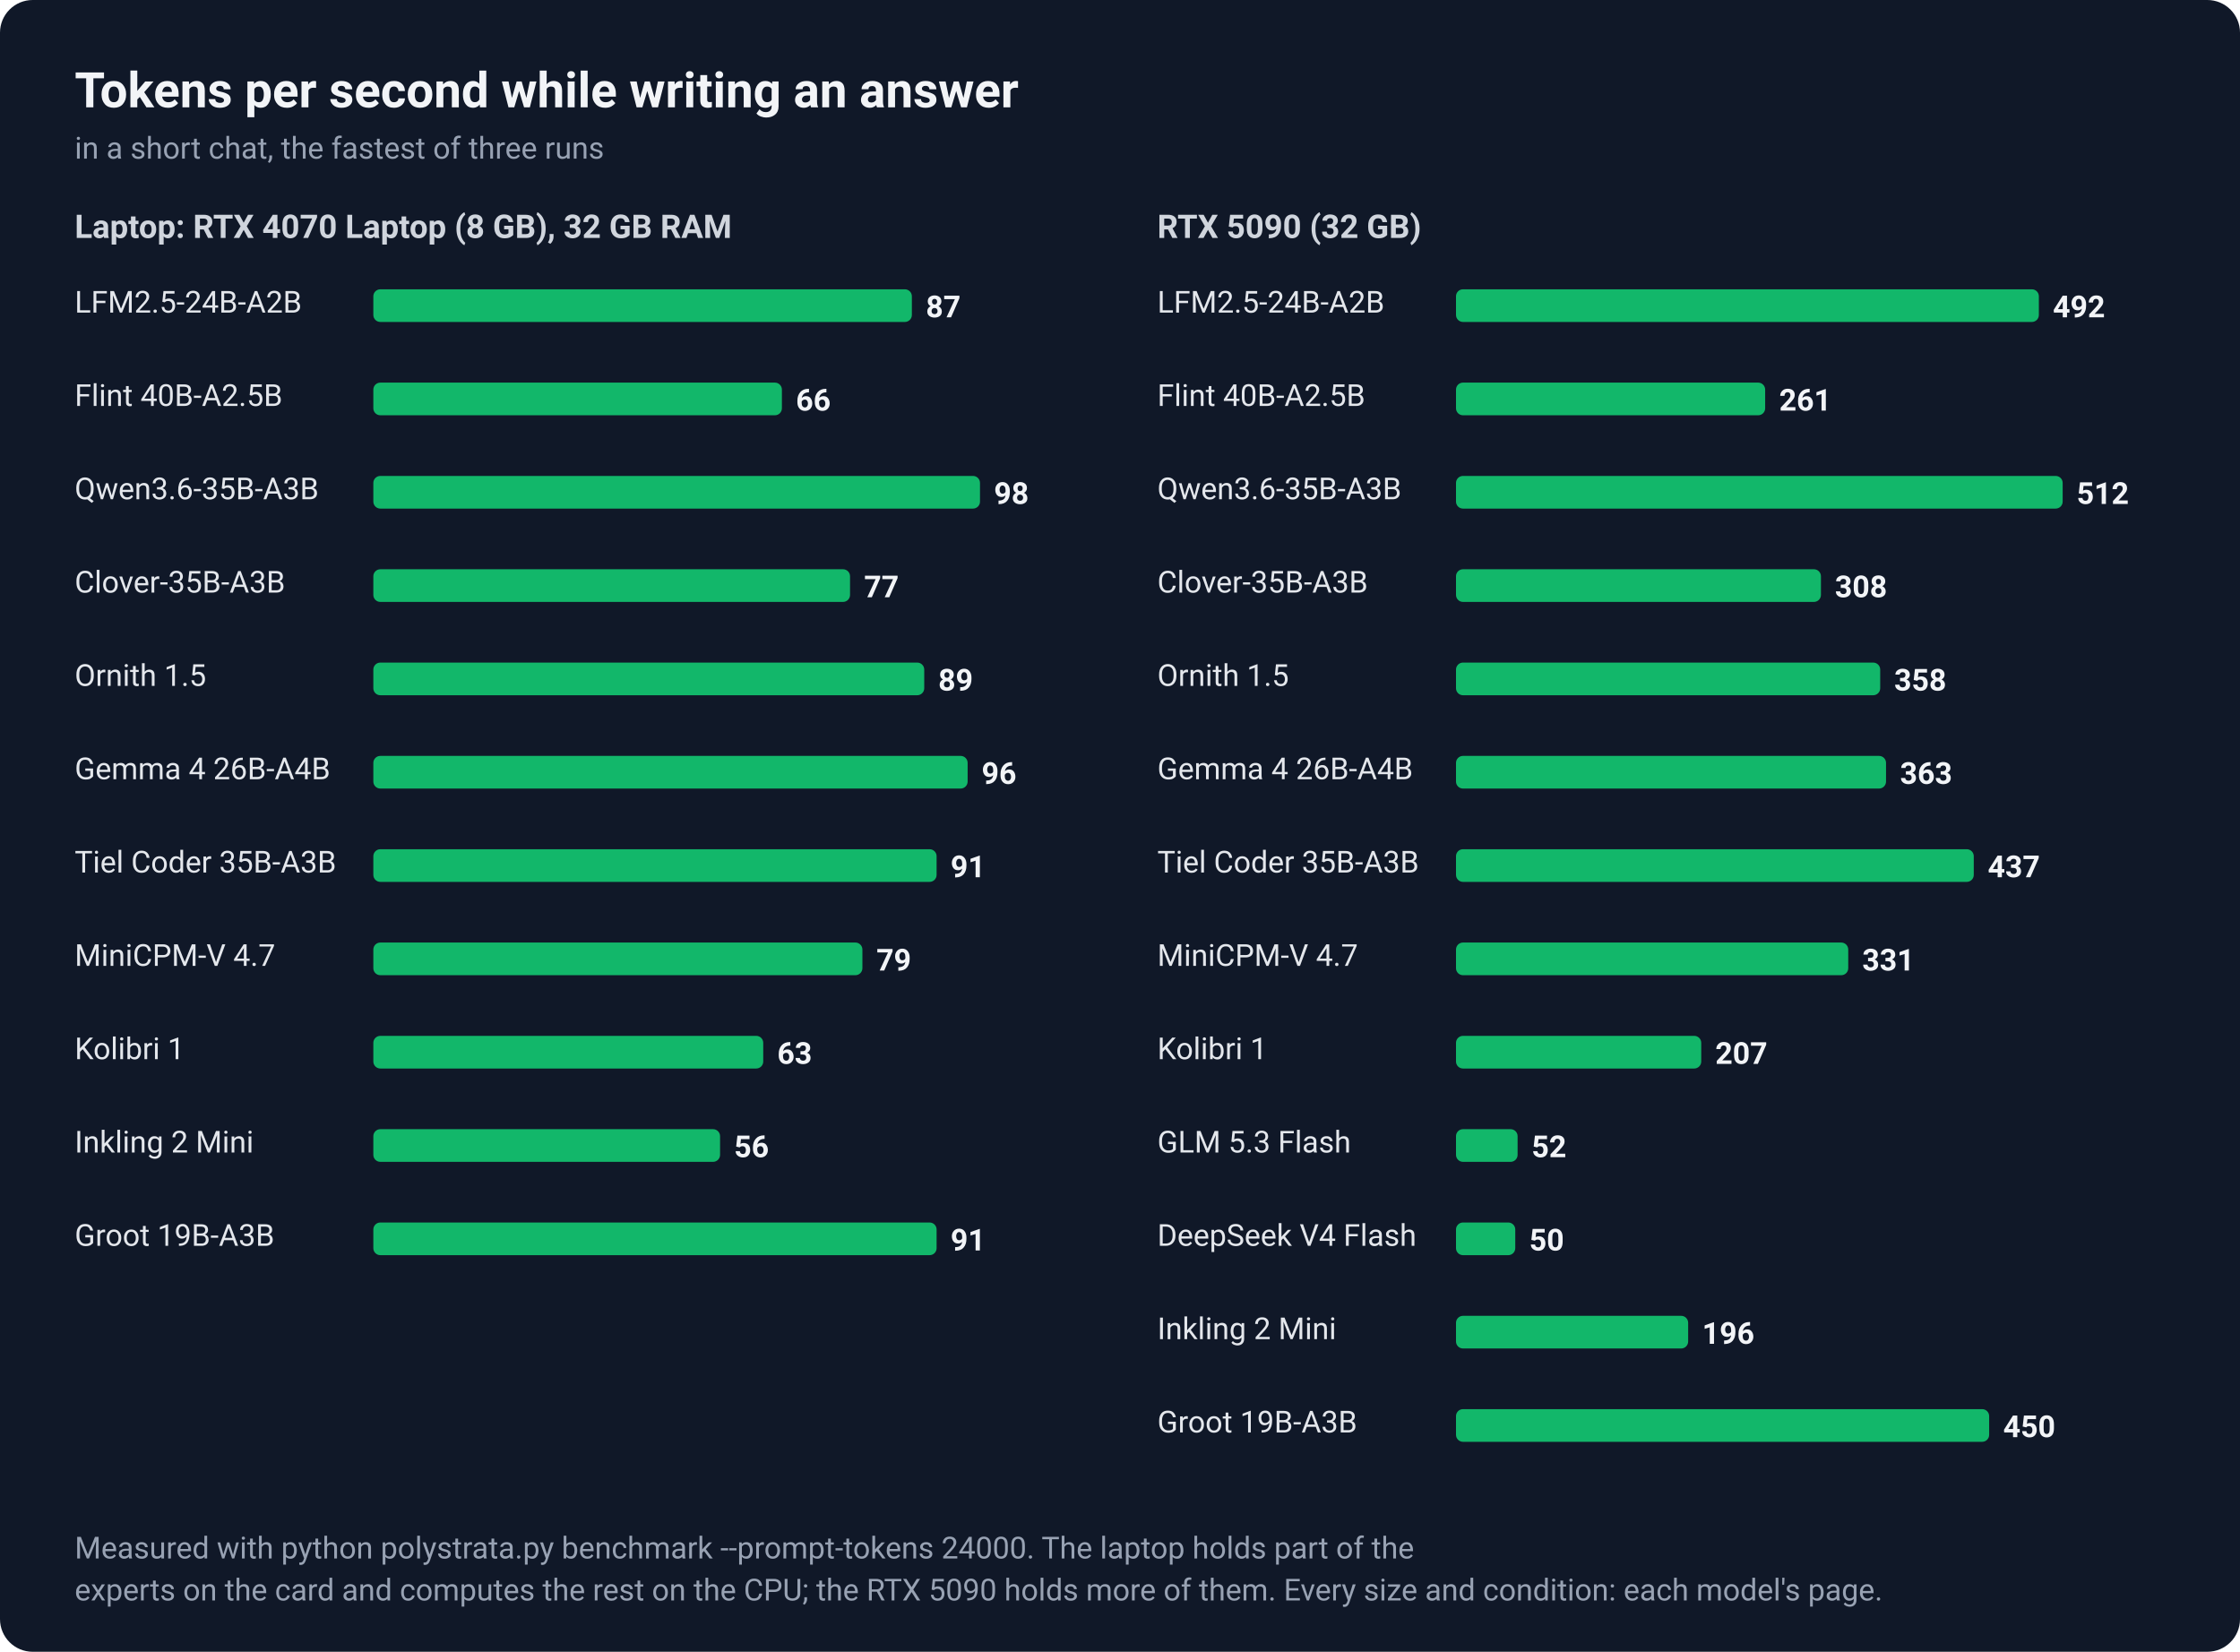
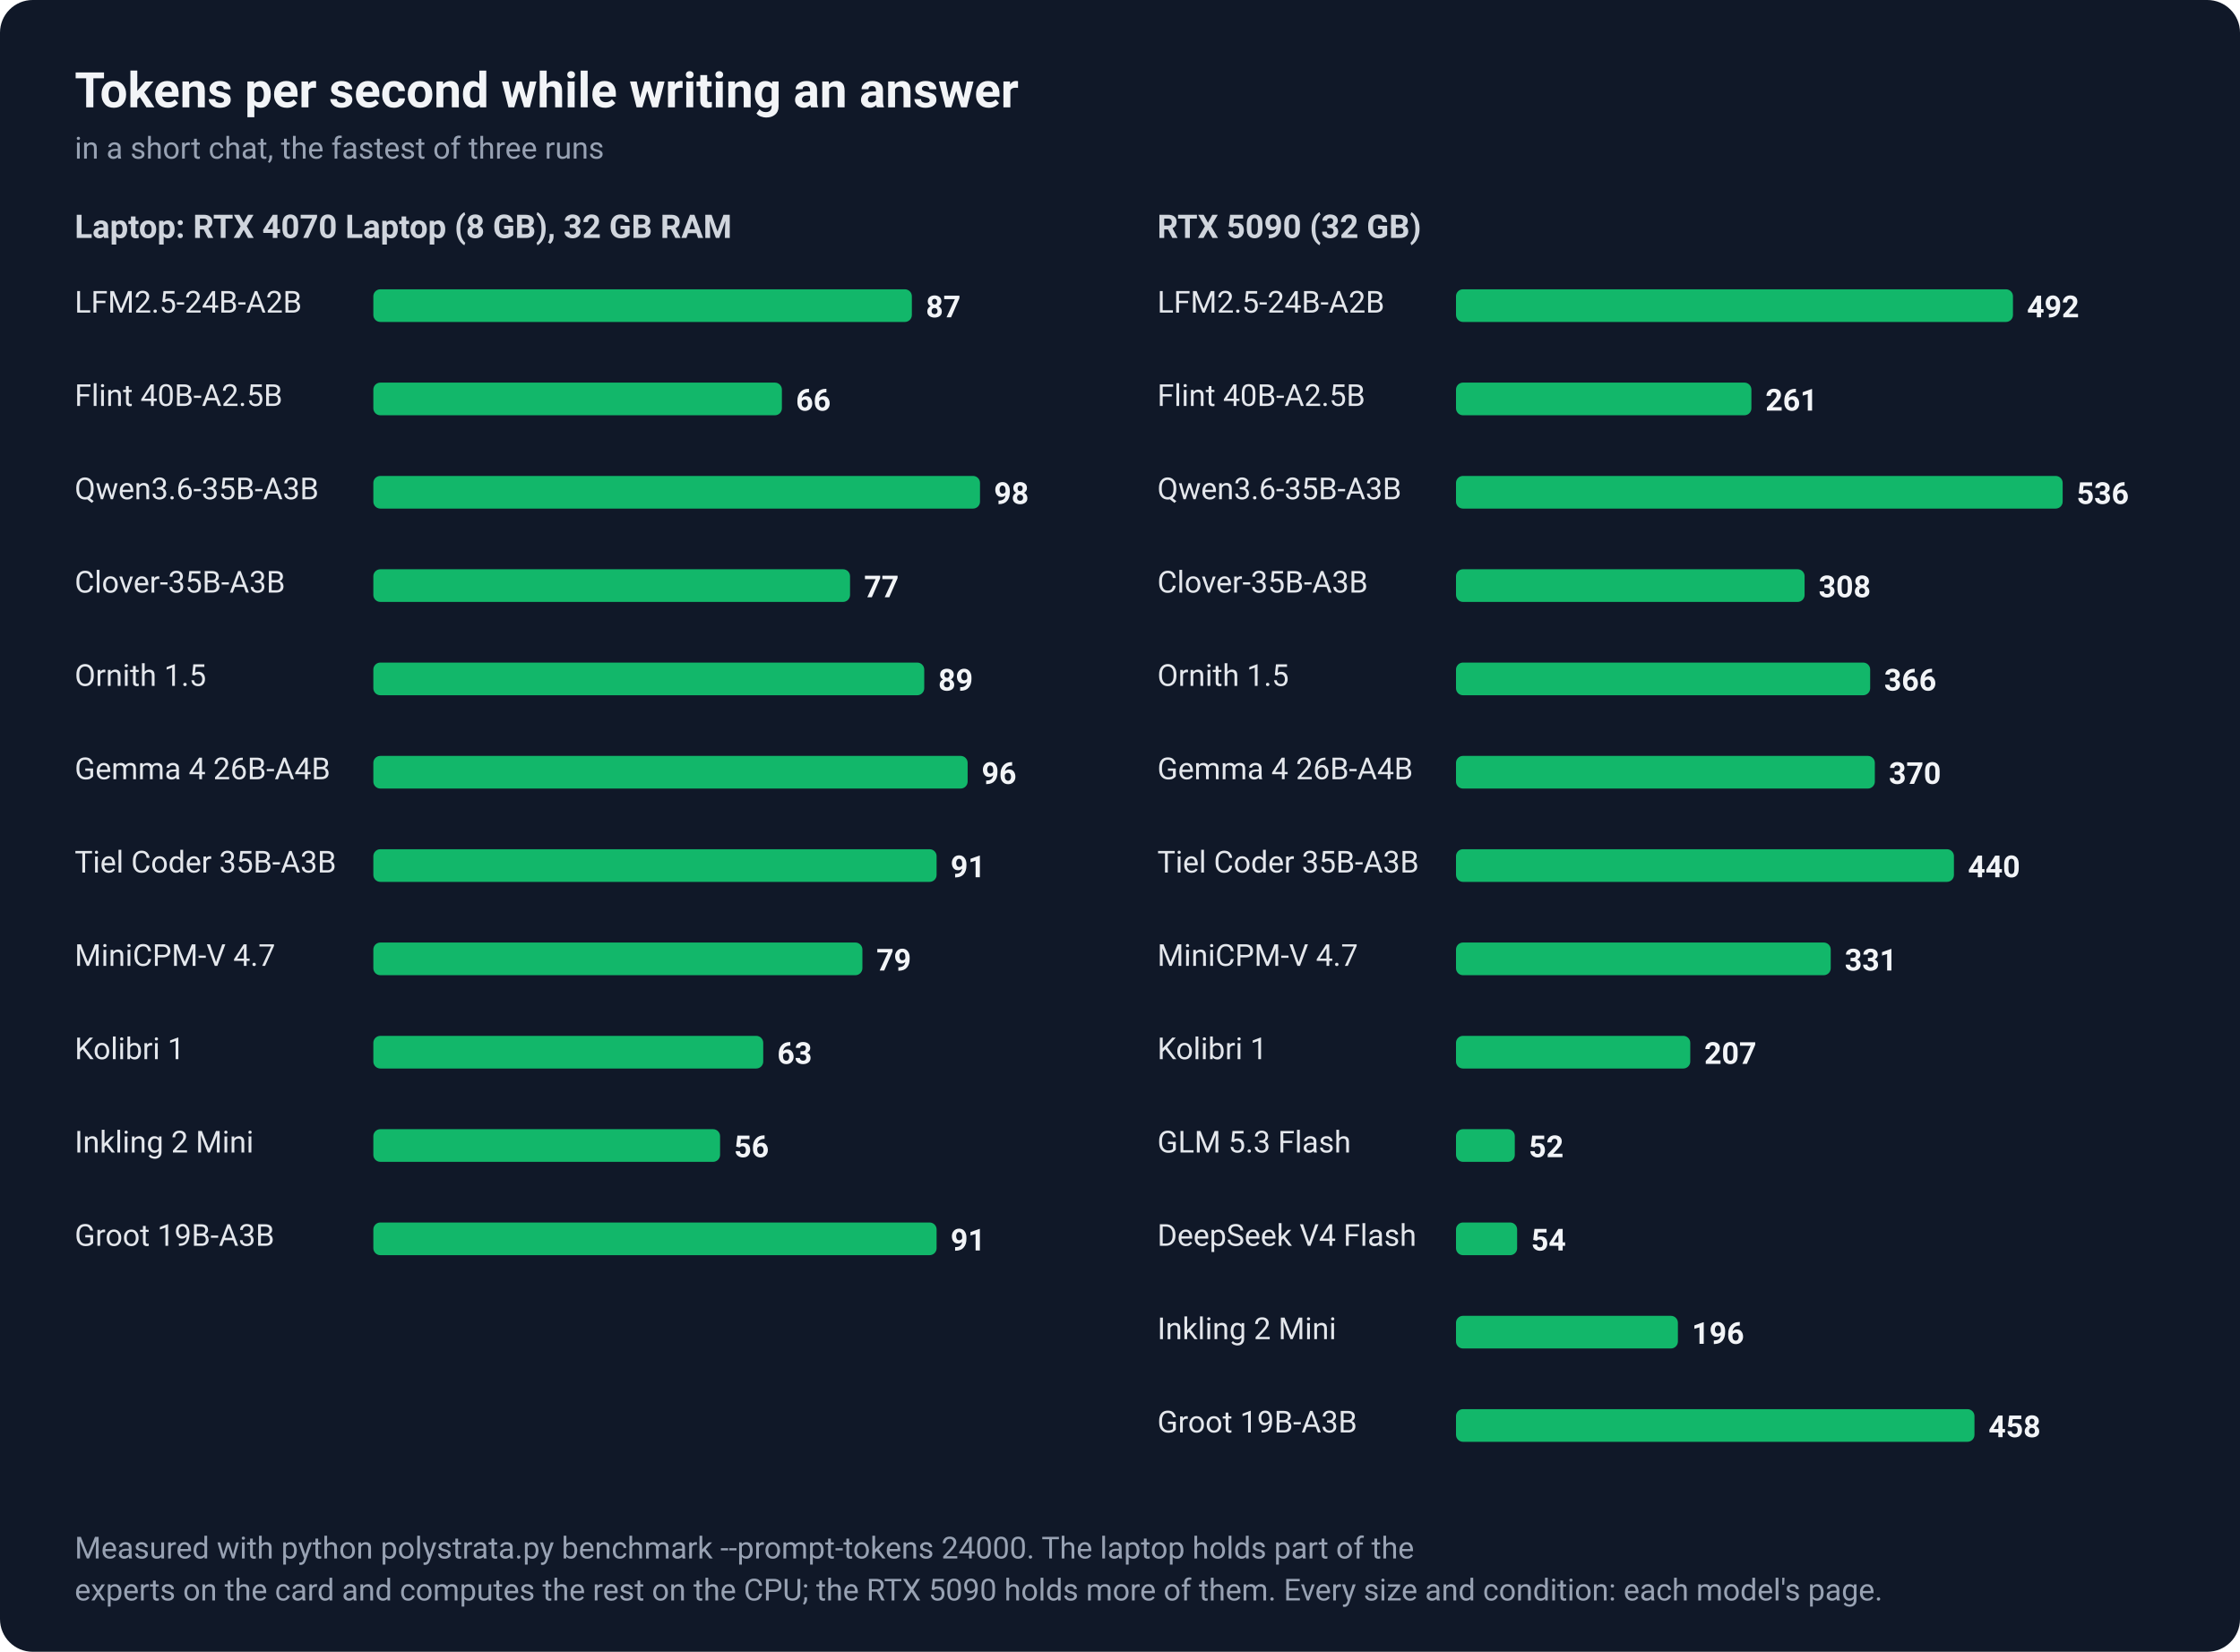
- <svg xmlns="http://www.w3.org/2000/svg" viewBox="0 0 960 708" width="960" height="708" role="img" aria-label="Tokens per second while writing an answer, 0.2.19. Laptop: RTX 4070 Laptop (8 GB), 32 GB RAM: LFM2.5-24B-A2B 87, Flint 40B-A2.5B 66, Qwen3.6-35B-A3B 98, Clover-35B-A3B 77, Ornith 1.5 89, Gemma 4 26B-A4B 96, Tiel Coder 35B-A3B 91, MiniCPM-V 4.7 79, Kolibri 1 63, Inkling 2 Mini 56, Groot 19B-A3B 91. RTX 5090 (32 GB): LFM2.5-24B-A2B 492, Flint 40B-A2.5B 261, Qwen3.6-35B-A3B 512, Clover-35B-A3B 308, Ornith 1.5 358, Gemma 4 26B-A4B 363, Tiel Coder 35B-A3B 437, MiniCPM-V 4.7 331, Kolibri 1 207, GLM 5.3 Flash 52, DeepSeek V4 Flash 50, Inkling 2 Mini 196, Groot 19B-A3B 450">
+ <svg xmlns="http://www.w3.org/2000/svg" viewBox="0 0 960 708" width="960" height="708" role="img" aria-label="Tokens per second while writing an answer, 0.2.19. Laptop: RTX 4070 Laptop (8 GB), 32 GB RAM: LFM2.5-24B-A2B 87, Flint 40B-A2.5B 66, Qwen3.6-35B-A3B 98, Clover-35B-A3B 77, Ornith 1.5 89, Gemma 4 26B-A4B 96, Tiel Coder 35B-A3B 91, MiniCPM-V 4.7 79, Kolibri 1 63, Inkling 2 Mini 56, Groot 19B-A3B 91. RTX 5090 (32 GB): LFM2.5-24B-A2B 492, Flint 40B-A2.5B 261, Qwen3.6-35B-A3B 536, Clover-35B-A3B 308, Ornith 1.5 366, Gemma 4 26B-A4B 370, Tiel Coder 35B-A3B 440, MiniCPM-V 4.7 331, Kolibri 1 207, GLM 5.3 Flash 52, DeepSeek V4 Flash 54, Inkling 2 Mini 196, Groot 19B-A3B 458">
  <style>
text{font-family:system-ui,-apple-system,"Segoe UI",Roboto,"Helvetica Neue",Arial,sans-serif}
.h{font-size:21px;font-weight:700;fill:#f2f4f7}
.s{font-size:13px;fill:#98a2b3}
.p{font-size:14px;font-weight:600;fill:#d0d5dd}
.m{font-size:13px;fill:#e4e7ec}
.o{font-size:12px;fill:#98a2b3}
.v{font-size:13px;font-weight:700;fill:#f2f4f7}
</style>
  <rect width="960" height="708" rx="14" fill="#101828" />
  <text x="32" y="46" class="h">Tokens per second while writing an answer</text>
  <text x="32" y="68" class="s">in a short chat, the fastest of three runs</text>
  <text x="32" y="102" class="p">Laptop: RTX 4070 Laptop (8 GB), 32 GB RAM</text>
  <text x="32" y="134" class="m">LFM2.5-24B-A2B</text>
  <rect x="160" y="124" width="230.8" height="14" rx="3" fill="#12b76a" />
  <text x="396.8" y="136" class="v">87</text>
  <text x="32" y="174" class="m">Flint 40B-A2.5B</text>
  <rect x="160" y="164" width="175.1" height="14" rx="3" fill="#12b76a" />
  <text x="341.1" y="176" class="v">66</text>
  <text x="32" y="214" class="m">Qwen3.6-35B-A3B</text>
  <rect x="160" y="204" width="260.0" height="14" rx="3" fill="#12b76a" />
  <text x="426.0" y="216" class="v">98</text>
  <text x="32" y="254" class="m">Clover-35B-A3B</text>
  <rect x="160" y="244" width="204.3" height="14" rx="3" fill="#12b76a" />
  <text x="370.3" y="256" class="v">77</text>
  <text x="32" y="294" class="m">Ornith 1.5</text>
  <rect x="160" y="284" width="236.1" height="14" rx="3" fill="#12b76a" />
  <text x="402.1" y="296" class="v">89</text>
  <text x="32" y="334" class="m">Gemma 4 26B-A4B</text>
  <rect x="160" y="324" width="254.7" height="14" rx="3" fill="#12b76a" />
  <text x="420.7" y="336" class="v">96</text>
  <text x="32" y="374" class="m">Tiel Coder 35B-A3B</text>
  <rect x="160" y="364" width="241.4" height="14" rx="3" fill="#12b76a" />
  <text x="407.4" y="376" class="v">91</text>
  <text x="32" y="414" class="m">MiniCPM-V 4.7</text>
  <rect x="160" y="404" width="209.6" height="14" rx="3" fill="#12b76a" />
  <text x="375.6" y="416" class="v">79</text>
  <text x="32" y="454" class="m">Kolibri 1</text>
  <rect x="160" y="444" width="167.1" height="14" rx="3" fill="#12b76a" />
  <text x="333.1" y="456" class="v">63</text>
  <text x="32" y="494" class="m">Inkling 2 Mini</text>
  <rect x="160" y="484" width="148.6" height="14" rx="3" fill="#12b76a" />
  <text x="314.6" y="496" class="v">56</text>
  <text x="32" y="534" class="m">Groot 19B-A3B</text>
  <rect x="160" y="524" width="241.4" height="14" rx="3" fill="#12b76a" />
  <text x="407.4" y="536" class="v">91</text>
  <text x="496" y="102" class="p">RTX 5090 (32 GB)</text>
  <text x="496" y="134" class="m">LFM2.5-24B-A2B</text>
-   <rect x="624" y="124" width="249.8" height="14" rx="3" fill="#12b76a" />
-   <text x="879.8" y="136" class="v">492</text>
+   <rect x="624" y="124" width="238.7" height="14" rx="3" fill="#12b76a" />
+   <text x="868.7" y="136" class="v">492</text>
  <text x="496" y="174" class="m">Flint 40B-A2.5B</text>
-   <rect x="624" y="164" width="132.5" height="14" rx="3" fill="#12b76a" />
-   <text x="762.5" y="176" class="v">261</text>
+   <rect x="624" y="164" width="126.6" height="14" rx="3" fill="#12b76a" />
+   <text x="756.6" y="176" class="v">261</text>
  <text x="496" y="214" class="m">Qwen3.6-35B-A3B</text>
  <rect x="624" y="204" width="260.0" height="14" rx="3" fill="#12b76a" />
-   <text x="890.0" y="216" class="v">512</text>
+   <text x="890.0" y="216" class="v">536</text>
  <text x="496" y="254" class="m">Clover-35B-A3B</text>
-   <rect x="624" y="244" width="156.4" height="14" rx="3" fill="#12b76a" />
-   <text x="786.4" y="256" class="v">308</text>
+   <rect x="624" y="244" width="149.4" height="14" rx="3" fill="#12b76a" />
+   <text x="779.4" y="256" class="v">308</text>
  <text x="496" y="294" class="m">Ornith 1.5</text>
-   <rect x="624" y="284" width="181.8" height="14" rx="3" fill="#12b76a" />
-   <text x="811.8" y="296" class="v">358</text>
+   <rect x="624" y="284" width="177.5" height="14" rx="3" fill="#12b76a" />
+   <text x="807.5" y="296" class="v">366</text>
  <text x="496" y="334" class="m">Gemma 4 26B-A4B</text>
-   <rect x="624" y="324" width="184.3" height="14" rx="3" fill="#12b76a" />
-   <text x="814.3" y="336" class="v">363</text>
+   <rect x="624" y="324" width="179.5" height="14" rx="3" fill="#12b76a" />
+   <text x="809.5" y="336" class="v">370</text>
  <text x="496" y="374" class="m">Tiel Coder 35B-A3B</text>
-   <rect x="624" y="364" width="221.9" height="14" rx="3" fill="#12b76a" />
-   <text x="851.9" y="376" class="v">437</text>
+   <rect x="624" y="364" width="213.4" height="14" rx="3" fill="#12b76a" />
+   <text x="843.4" y="376" class="v">440</text>
  <text x="496" y="414" class="m">MiniCPM-V 4.7</text>
-   <rect x="624" y="404" width="168.1" height="14" rx="3" fill="#12b76a" />
-   <text x="798.1" y="416" class="v">331</text>
+   <rect x="624" y="404" width="160.6" height="14" rx="3" fill="#12b76a" />
+   <text x="790.6" y="416" class="v">331</text>
  <text x="496" y="454" class="m">Kolibri 1</text>
-   <rect x="624" y="444" width="105.1" height="14" rx="3" fill="#12b76a" />
-   <text x="735.1" y="456" class="v">207</text>
+   <rect x="624" y="444" width="100.4" height="14" rx="3" fill="#12b76a" />
+   <text x="730.4" y="456" class="v">207</text>
  <text x="496" y="494" class="m">GLM 5.3 Flash</text>
-   <rect x="624" y="484" width="26.4" height="14" rx="3" fill="#12b76a" />
-   <text x="656.4" y="496" class="v">52</text>
+   <rect x="624" y="484" width="25.2" height="14" rx="3" fill="#12b76a" />
+   <text x="655.2" y="496" class="v">52</text>
  <text x="496" y="534" class="m">DeepSeek V4 Flash</text>
-   <rect x="624" y="524" width="25.4" height="14" rx="3" fill="#12b76a" />
-   <text x="655.4" y="536" class="v">50</text>
+   <rect x="624" y="524" width="26.2" height="14" rx="3" fill="#12b76a" />
+   <text x="656.2" y="536" class="v">54</text>
  <text x="496" y="574" class="m">Inkling 2 Mini</text>
-   <rect x="624" y="564" width="99.5" height="14" rx="3" fill="#12b76a" />
-   <text x="729.5" y="576" class="v">196</text>
+   <rect x="624" y="564" width="95.1" height="14" rx="3" fill="#12b76a" />
+   <text x="725.1" y="576" class="v">196</text>
  <text x="496" y="614" class="m">Groot 19B-A3B</text>
-   <rect x="624" y="604" width="228.5" height="14" rx="3" fill="#12b76a" />
-   <text x="858.5" y="616" class="v">450</text>
+   <rect x="624" y="604" width="222.2" height="14" rx="3" fill="#12b76a" />
+   <text x="852.2" y="616" class="v">458</text>
  <text x="32" y="668" class="s">Measured with python polystrata.py benchmark --prompt-tokens 24000. The laptop holds part of the</text>
  <text x="32" y="686" class="s">experts on the card and computes the rest on the CPU; the RTX 5090 holds more of them. Every size and condition: each model's page.</text>
</svg>
